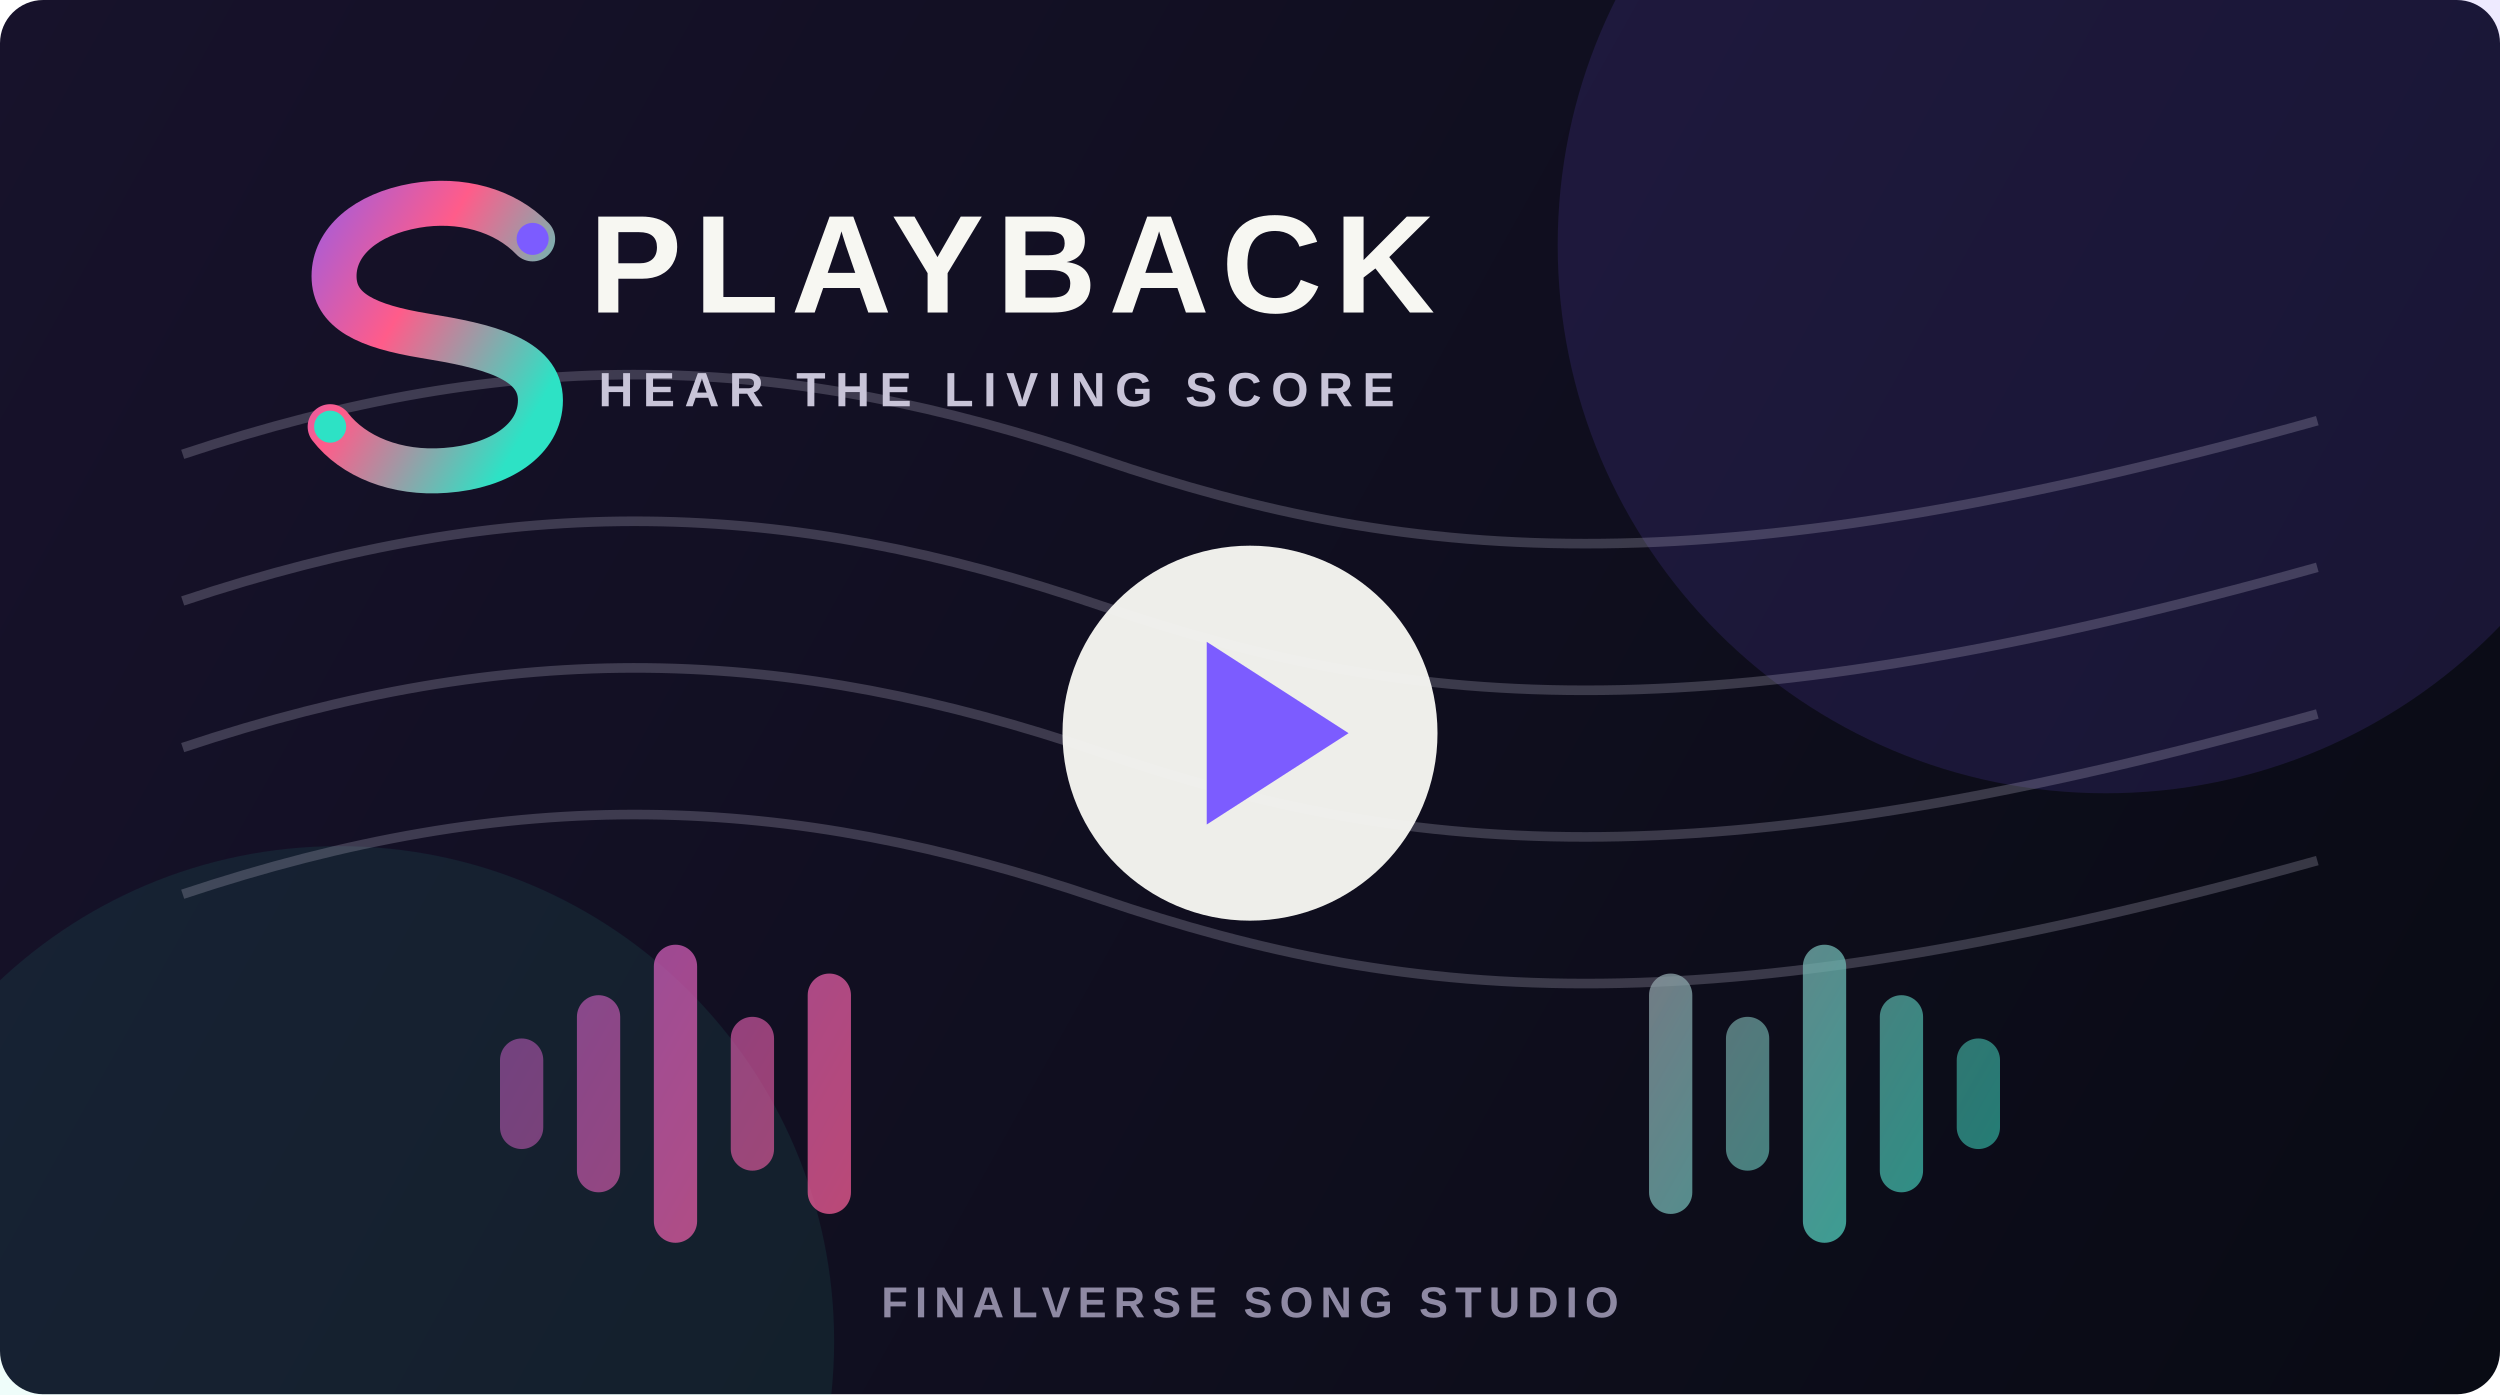
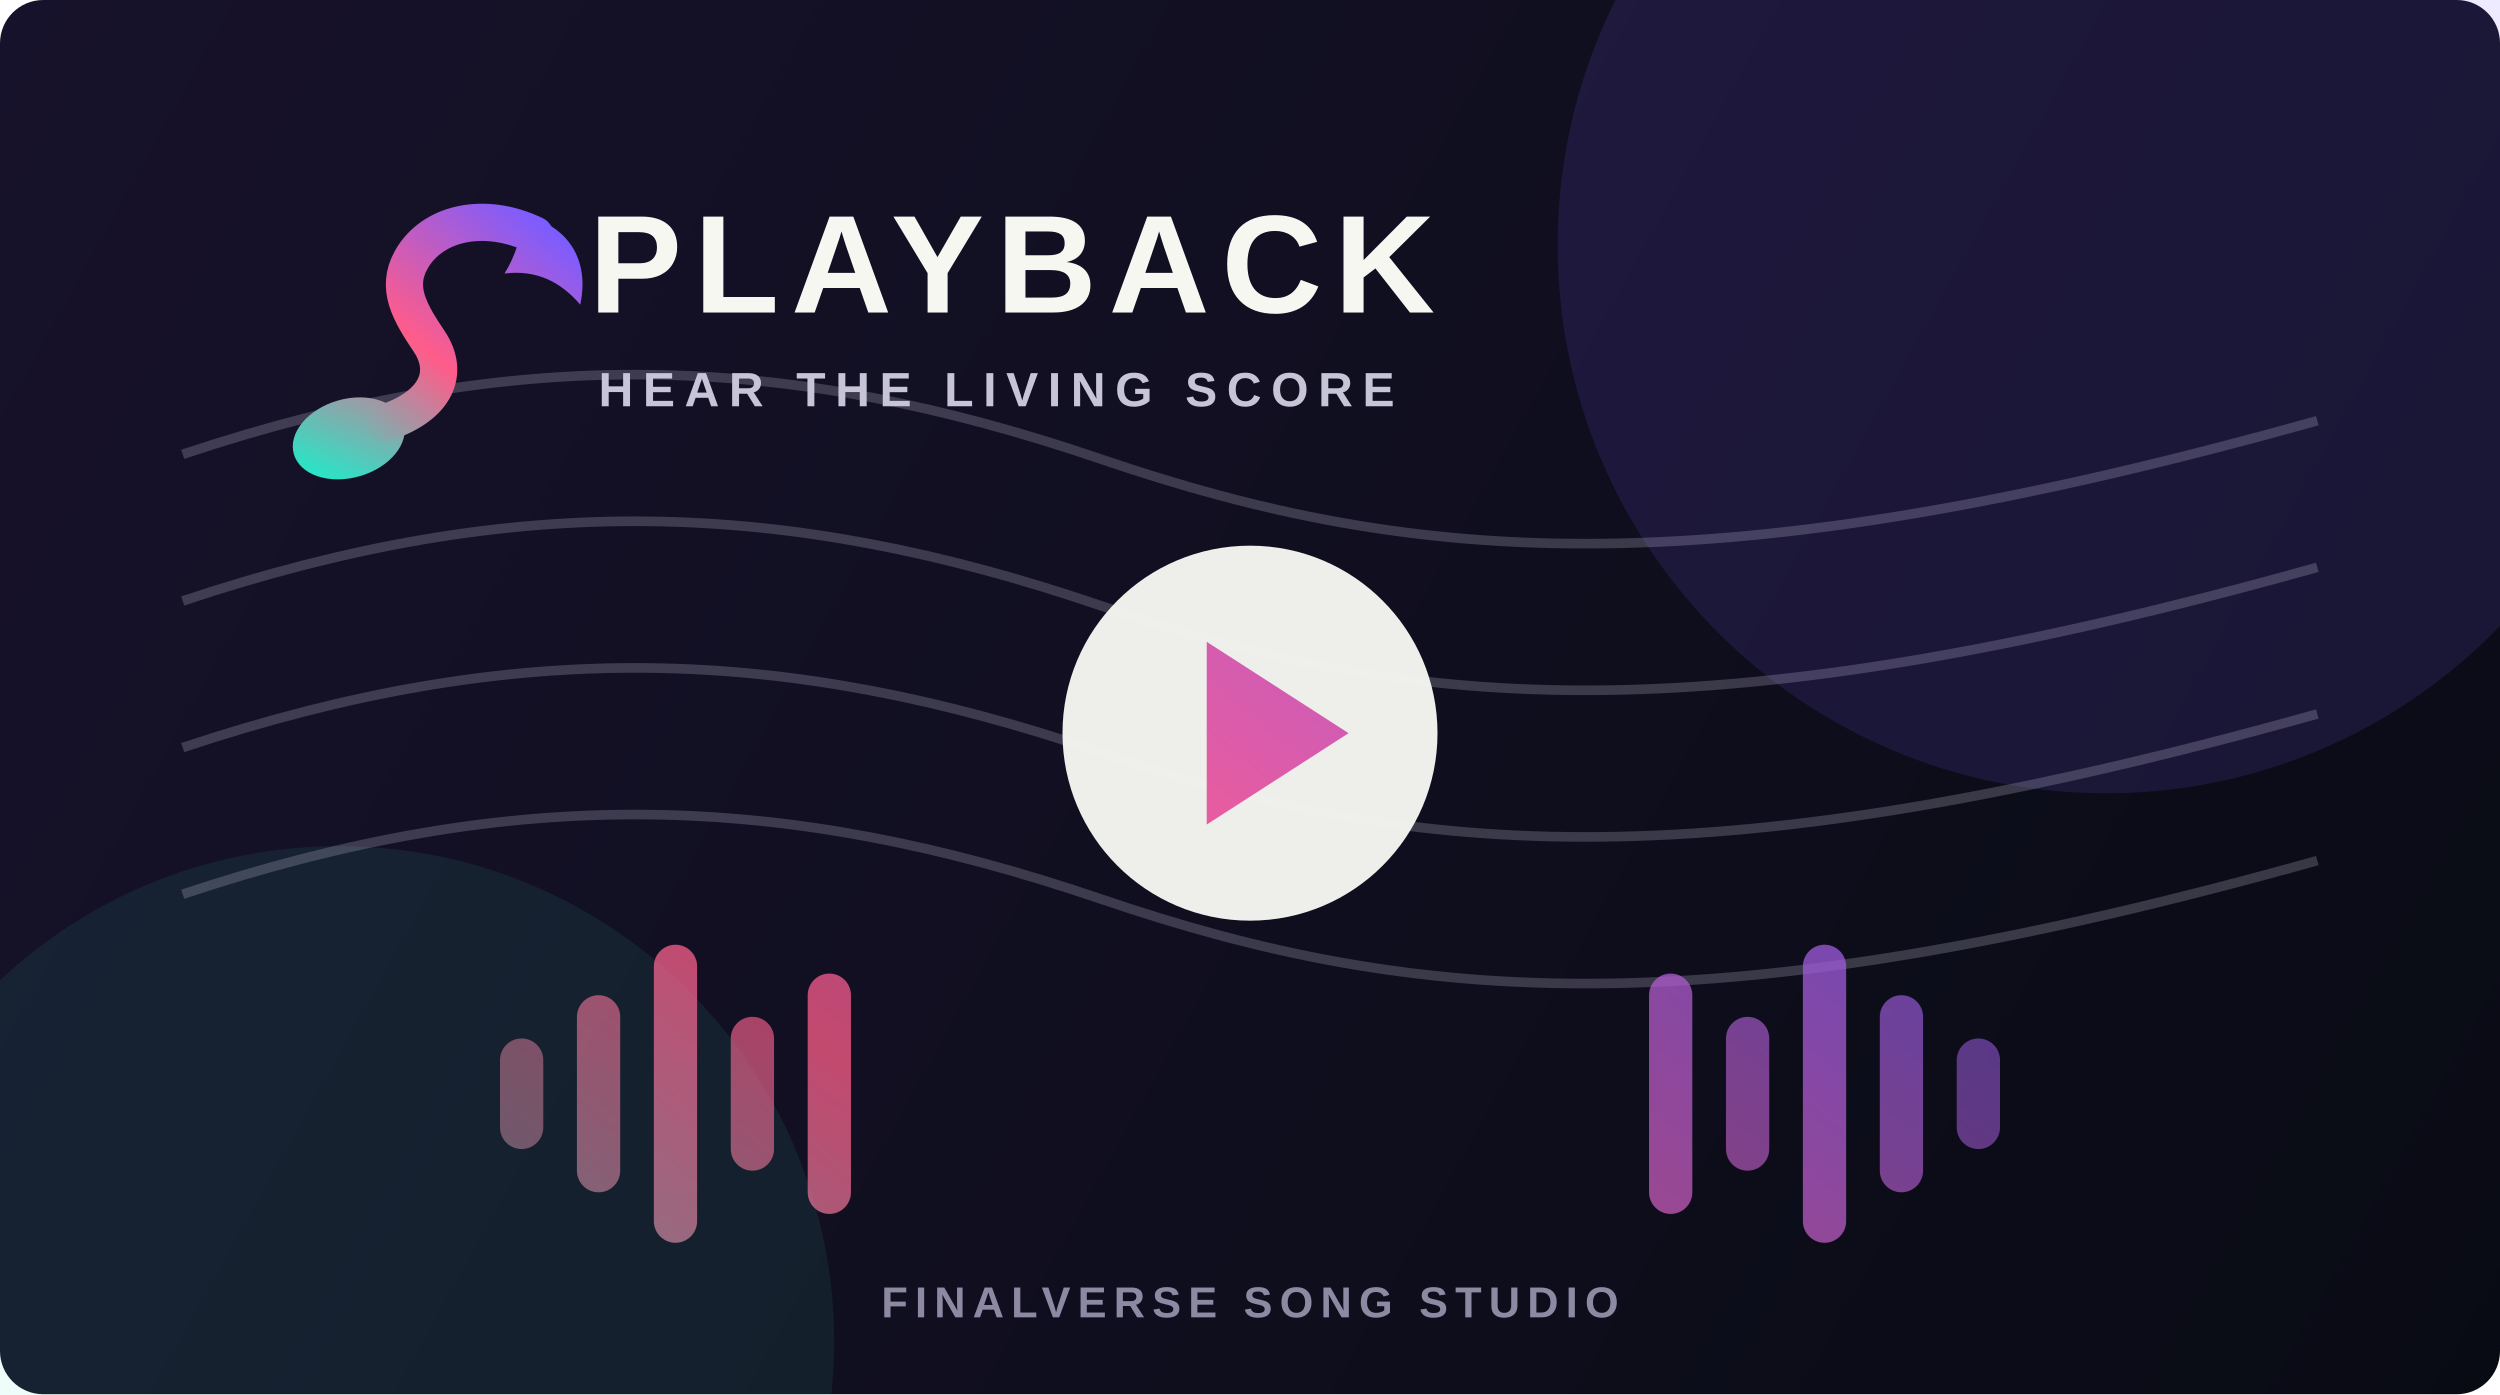
<svg xmlns="http://www.w3.org/2000/svg" width="1040" height="580" viewBox="0 0 1040 580" fill="none">
  <defs>
-     <linearGradient id="songGradient" x1="144" y1="104" x2="844" y2="504" gradientUnits="userSpaceOnUse">
+     <linearGradient id="songGradient" x1="735" y1="235" x2="250" y2="835" gradientUnits="userSpaceOnUse">
      <stop stop-color="#7C5CFF" />
      <stop offset="0.52" stop-color="#FF5C8A" />
      <stop offset="1" stop-color="#2DE2C5" />
    </linearGradient>
    <linearGradient id="glow" x1="0" y1="0" x2="1040" y2="580" gradientUnits="userSpaceOnUse">
      <stop stop-color="#17122B" />
      <stop offset="1" stop-color="#090B14" />
    </linearGradient>
  </defs>
  <rect width="1040" height="580" rx="18" fill="url(#glow)" />
  <circle cx="876" cy="102" r="228" fill="#7C5CFF" opacity="0.13" />
  <circle cx="141" cy="558" r="206" fill="#2DE2C5" opacity="0.08" />
  <g opacity="0.24" stroke="#C8C4D8" stroke-width="4">
    <path d="M76 189C214 143 326 146 458 191C590 236 714 245 964 175" />
    <path d="M76 250C214 204 326 207 458 252C590 297 714 306 964 236" />
    <path d="M76 311C214 265 326 268 458 313C590 358 714 367 964 297" />
    <path d="M76 372C214 326 326 329 458 374C590 419 714 428 964 358" />
  </g>
  <g transform="translate(90 47) scale(0.18)">
-     <path d="M731 291C667 224 563 196 460 214C345 234 272 298 272 377C272 458 348 493 482 515C622 538 749 566 749 664C749 755 655 817 530 826C416 835 316 794 263 725" stroke="url(#songGradient)" stroke-width="104" stroke-linecap="round" stroke-linejoin="round" />
-     <circle cx="731" cy="291" r="37" fill="#7C5CFF" />
-     <circle cx="263" cy="725" r="37" fill="#2DE2C5" />
+     <ellipse cx="306" cy="752" rx="132" ry="91" transform="rotate(-16 306 752)" fill="url(#songGradient)" />
+     <path d="M390 716C510 676 540 600 492 528C447 461 414 405 450 340C498 253 620 226 736 282" stroke="url(#songGradient)" stroke-width="86" stroke-linecap="round" stroke-linejoin="round" />
+     <path d="M710 237C810 258 864 337 841 443C795 389 738 362 666 371C691 331 705 285 710 237Z" fill="url(#songGradient)" />
  </g>
  <text x="245" y="130" fill="#F7F7F2" font-family="Avenir Next, Segoe UI, Arial, sans-serif" font-size="58" font-weight="700" letter-spacing="5">PLAYBACK</text>
  <text x="249" y="169" fill="#C8C4D8" font-family="Avenir Next, Segoe UI, Arial, sans-serif" font-size="20" font-weight="600" letter-spacing="4">HEAR THE LIVING SCORE</text>
  <g transform="translate(440 225)">
    <circle cx="80" cy="80" r="78" fill="#F7F7F2" opacity="0.96" />
    <path d="M62 42L121 80L62 118V42Z" fill="url(#songGradient)" />
  </g>
  <g fill="url(#songGradient)">
    <rect x="208" y="432" width="18" height="46" rx="9" opacity="0.55" />
    <rect x="240" y="414" width="18" height="82" rx="9" opacity="0.65" />
    <rect x="272" y="393" width="18" height="124" rx="9" opacity="0.75" />
    <rect x="304" y="423" width="18" height="64" rx="9" opacity="0.65" />
    <rect x="336" y="405" width="18" height="100" rx="9" opacity="0.75" />
    <rect x="686" y="405" width="18" height="100" rx="9" opacity="0.75" />
    <rect x="718" y="423" width="18" height="64" rx="9" opacity="0.65" />
    <rect x="750" y="393" width="18" height="124" rx="9" opacity="0.75" />
    <rect x="782" y="414" width="18" height="82" rx="9" opacity="0.65" />
    <rect x="814" y="432" width="18" height="46" rx="9" opacity="0.55" />
  </g>
  <text x="520" y="548" fill="#8E89A3" font-family="Avenir Next, Segoe UI, Arial, sans-serif" font-size="18" font-weight="600" letter-spacing="3" text-anchor="middle">FINALVERSE SONG STUDIO</text>
</svg>
